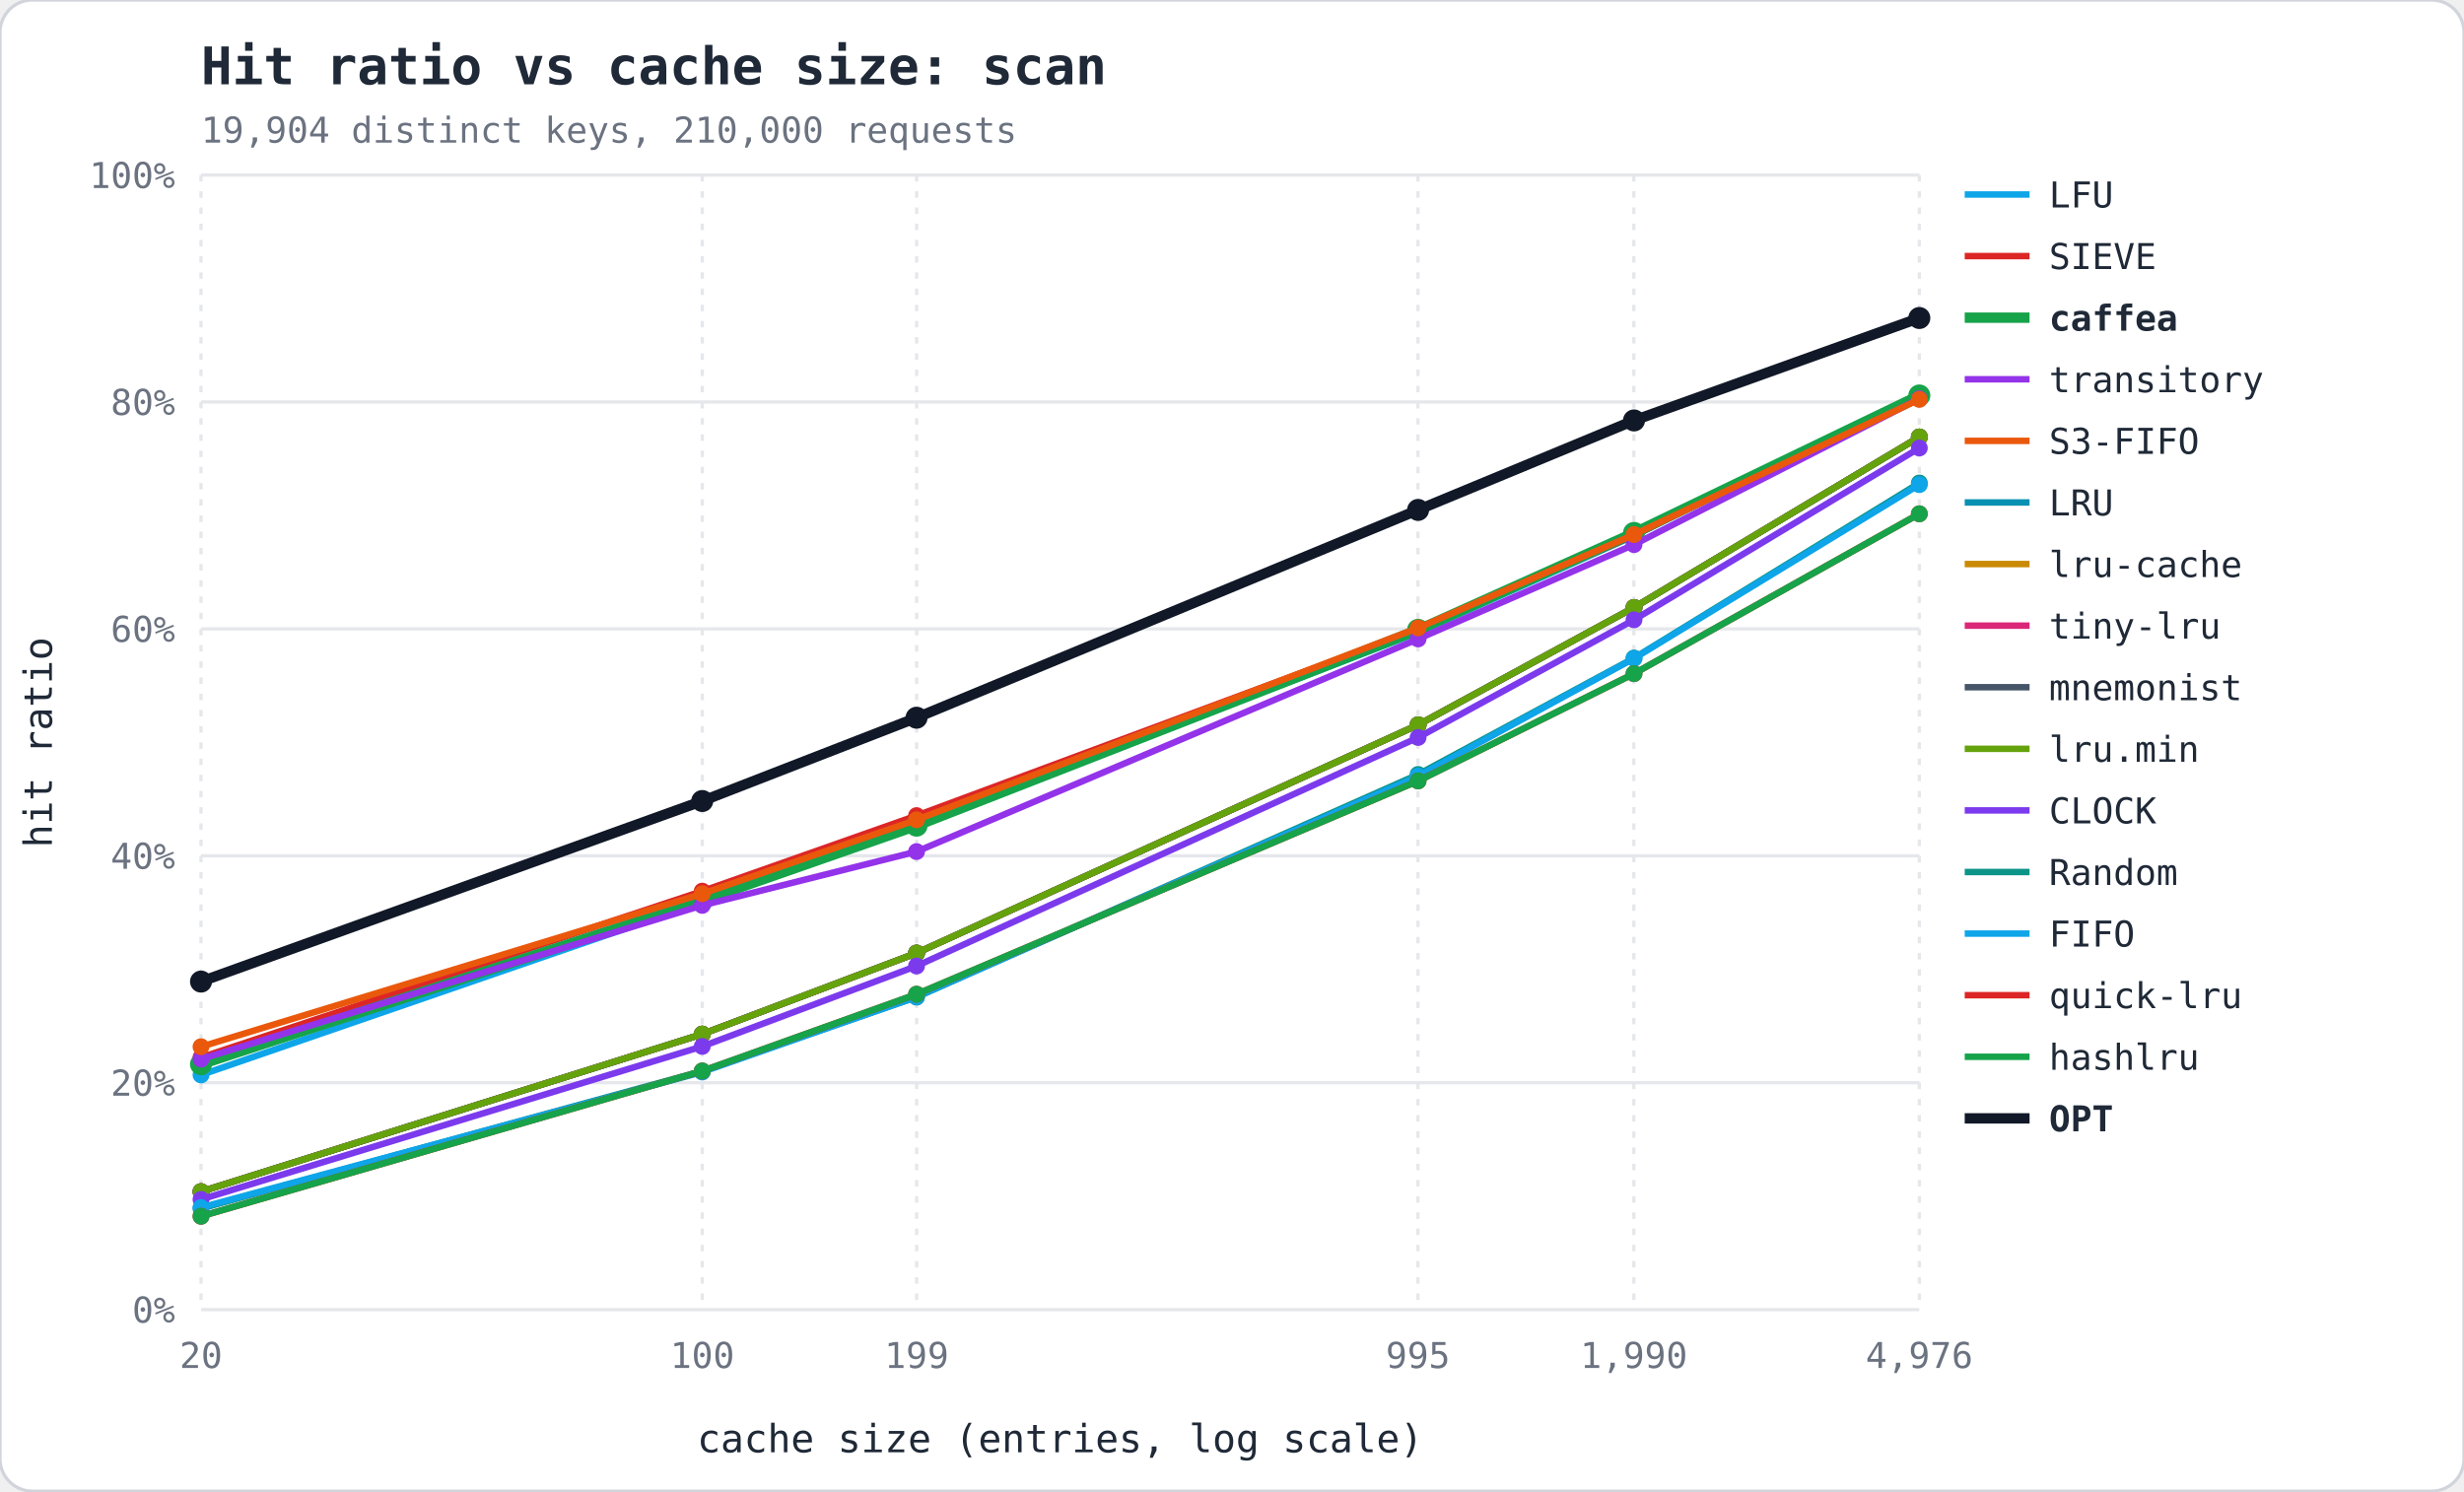
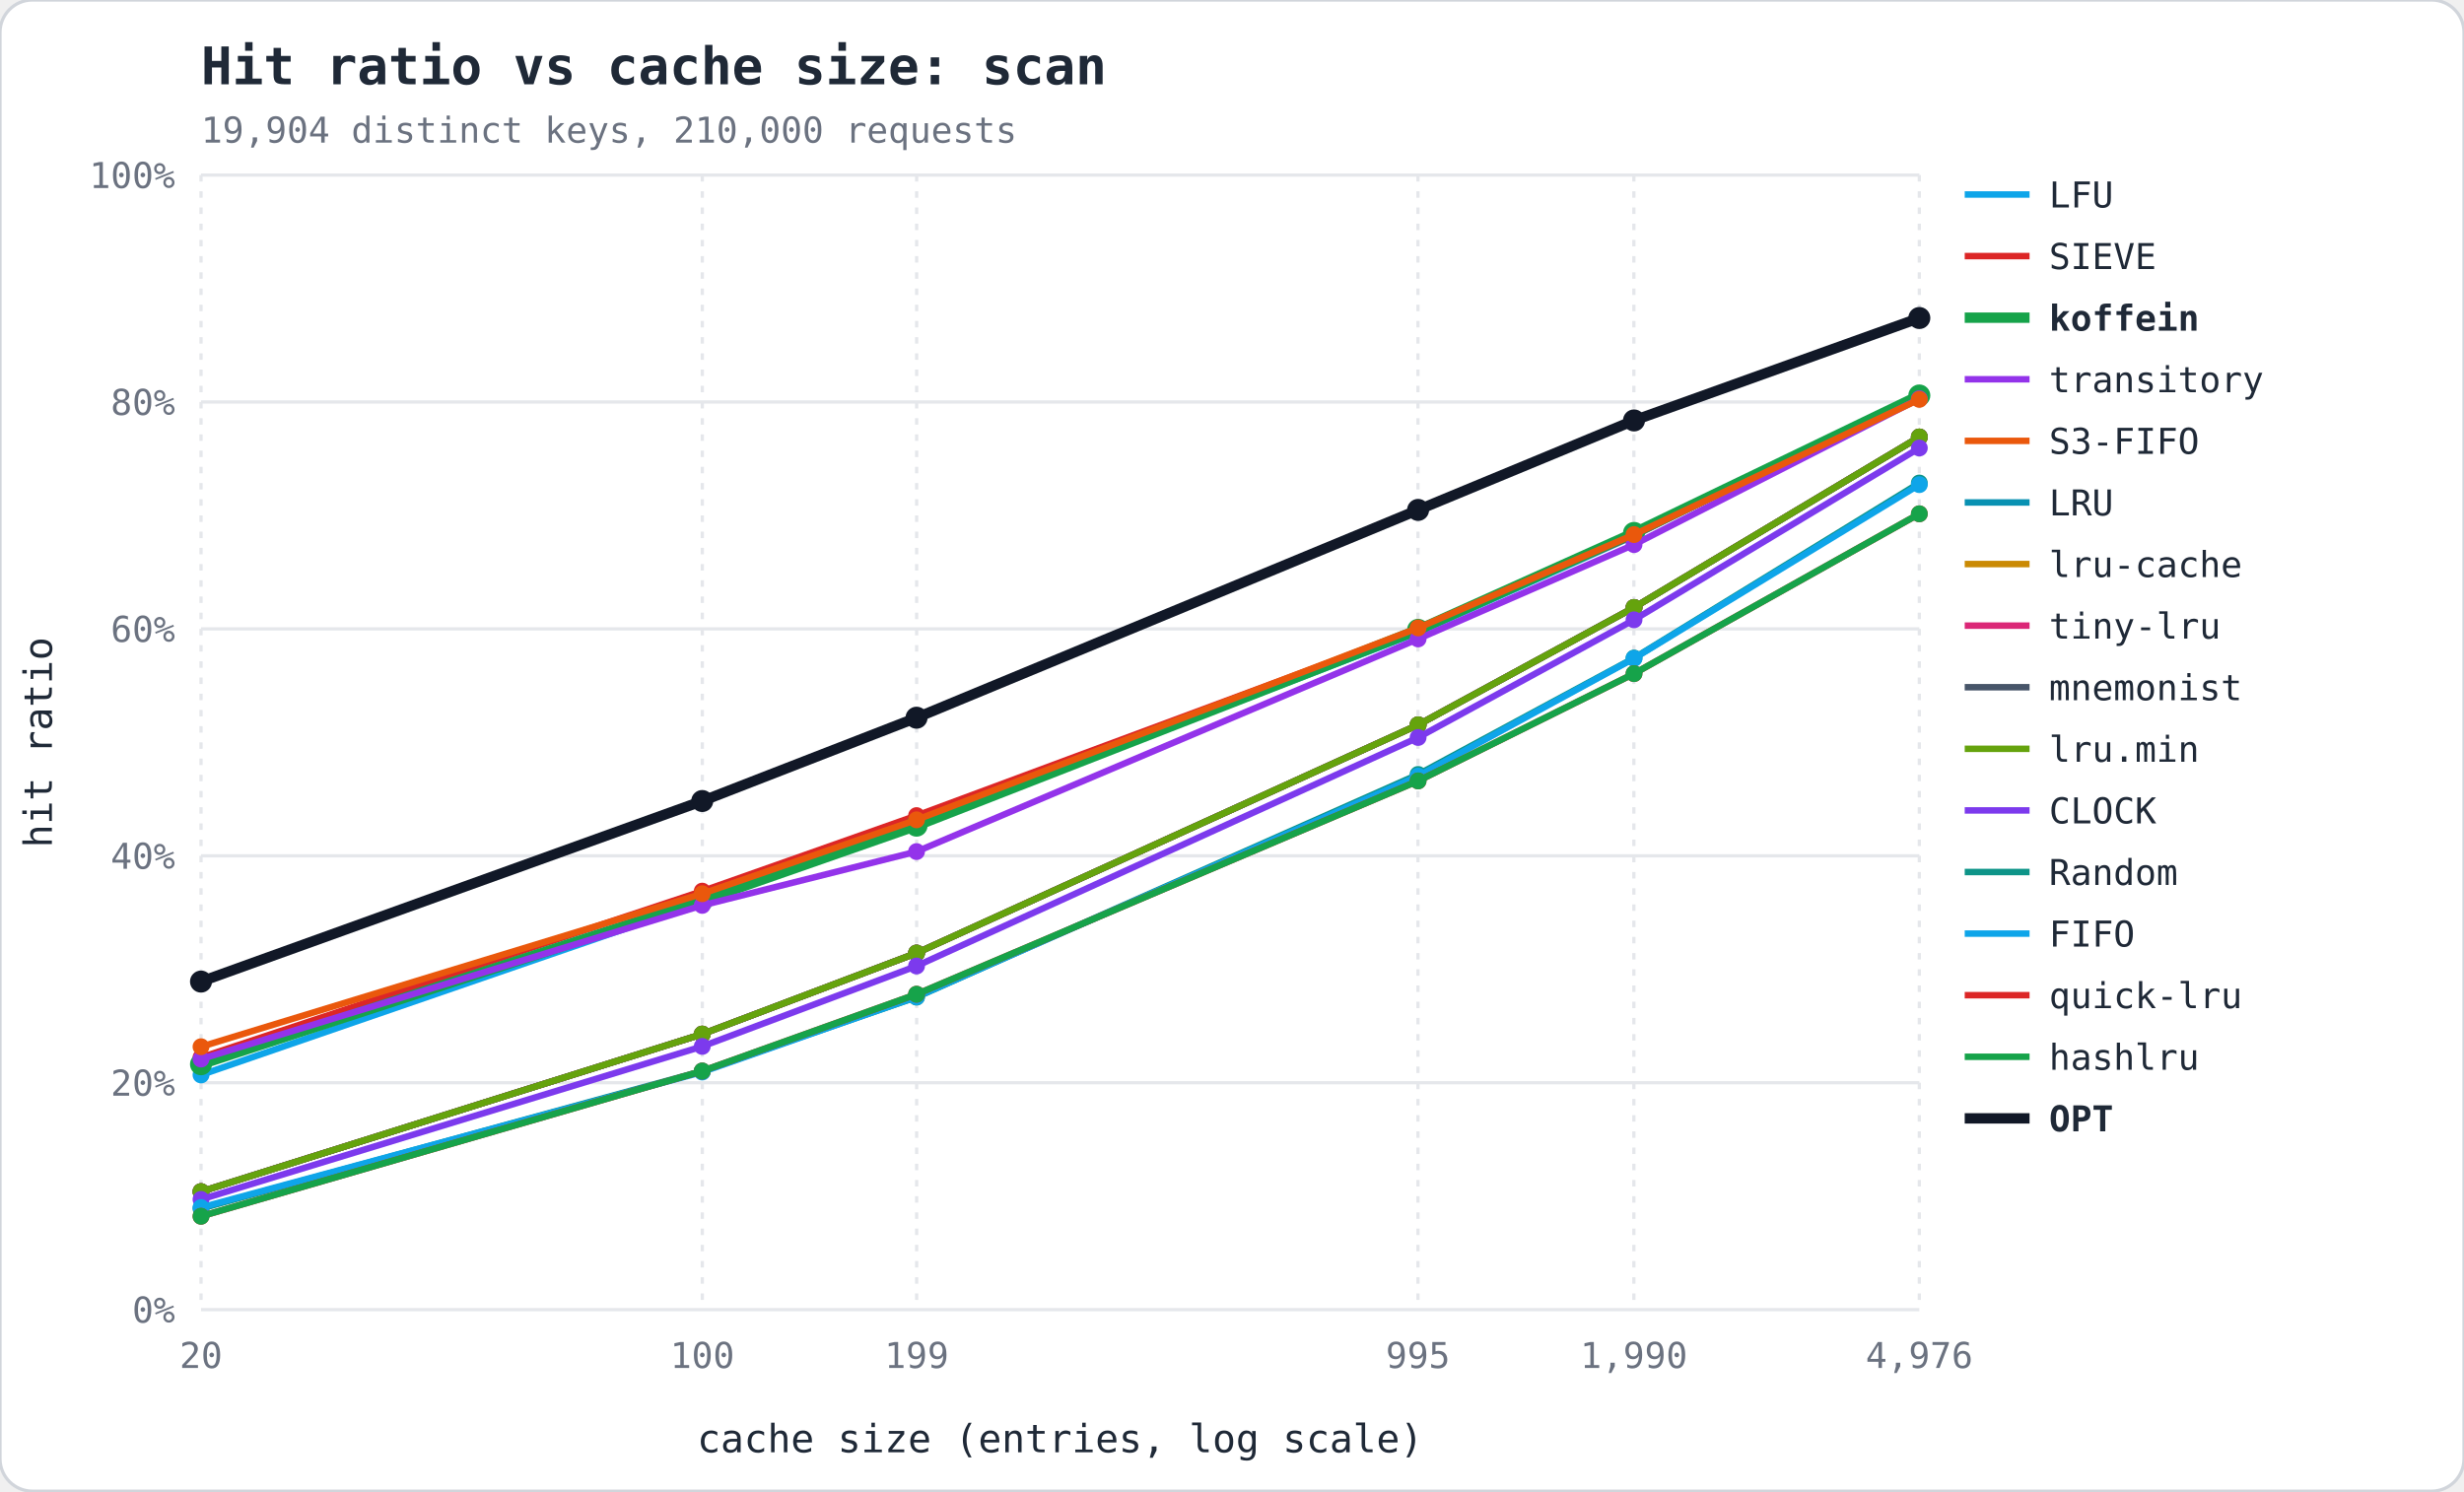
<svg xmlns="http://www.w3.org/2000/svg" viewBox="0 0 760 460" width="760" height="460" role="img">
  <rect x="0" y="0" width="760" height="460" rx="10" fill="#ffffff" stroke="#d1d5db" />
  <text x="62" y="26" font-family="ui-monospace,monospace" font-size="16" font-weight="700" fill="#1f2937">Hit ratio vs cache size: scan</text>
  <text x="62" y="44" font-family="ui-monospace,monospace" font-size="11" fill="#6b7280">19,904 distinct keys, 210,000 requests</text>
  <line x1="62" y1="404" x2="592" y2="404" stroke="#e5e7eb" />
  <text x="54" y="408" text-anchor="end" font-family="ui-monospace,monospace" font-size="11" fill="#6b7280">0%</text>
  <line x1="62" y1="334" x2="592" y2="334" stroke="#e5e7eb" />
  <text x="54" y="338" text-anchor="end" font-family="ui-monospace,monospace" font-size="11" fill="#6b7280">20%</text>
  <line x1="62" y1="264" x2="592" y2="264" stroke="#e5e7eb" />
  <text x="54" y="268" text-anchor="end" font-family="ui-monospace,monospace" font-size="11" fill="#6b7280">40%</text>
  <line x1="62" y1="194" x2="592" y2="194" stroke="#e5e7eb" />
  <text x="54" y="198" text-anchor="end" font-family="ui-monospace,monospace" font-size="11" fill="#6b7280">60%</text>
  <line x1="62" y1="124" x2="592" y2="124" stroke="#e5e7eb" />
  <text x="54" y="128" text-anchor="end" font-family="ui-monospace,monospace" font-size="11" fill="#6b7280">80%</text>
  <line x1="62" y1="54" x2="592" y2="54" stroke="#e5e7eb" />
  <text x="54" y="58" text-anchor="end" font-family="ui-monospace,monospace" font-size="11" fill="#6b7280">100%</text>
  <line x1="62" y1="54" x2="62" y2="404" stroke="#e5e7eb" stroke-dasharray="2,3" />
  <text x="62" y="422" text-anchor="middle" font-family="ui-monospace,monospace" font-size="11" fill="#6b7280">20</text>
  <line x1="216.623" y1="54" x2="216.623" y2="404" stroke="#e5e7eb" stroke-dasharray="2,3" />
  <text x="216.623" y="422" text-anchor="middle" font-family="ui-monospace,monospace" font-size="11" fill="#6b7280">100</text>
  <line x1="282.734" y1="54" x2="282.734" y2="404" stroke="#e5e7eb" stroke-dasharray="2,3" />
  <text x="282.734" y="422" text-anchor="middle" font-family="ui-monospace,monospace" font-size="11" fill="#6b7280">199</text>
  <line x1="437.357" y1="54" x2="437.357" y2="404" stroke="#e5e7eb" stroke-dasharray="2,3" />
  <text x="437.357" y="422" text-anchor="middle" font-family="ui-monospace,monospace" font-size="11" fill="#6b7280">995</text>
  <line x1="503.95" y1="54" x2="503.95" y2="404" stroke="#e5e7eb" stroke-dasharray="2,3" />
  <text x="503.95" y="422" text-anchor="middle" font-family="ui-monospace,monospace" font-size="11" fill="#6b7280">1,990</text>
  <line x1="592" y1="54" x2="592" y2="404" stroke="#e5e7eb" stroke-dasharray="2,3" />
  <text x="592" y="422" text-anchor="middle" font-family="ui-monospace,monospace" font-size="11" fill="#6b7280">4,976</text>
  <text x="327" y="448" text-anchor="middle" font-family="ui-monospace,monospace" font-size="12" fill="#1f2937">cache size (entries, log scale)</text>
  <text x="16" y="229" text-anchor="middle" font-family="ui-monospace,monospace" font-size="12" fill="#1f2937" transform="rotate(-90 16 229)">hit ratio</text>
  <polyline points="62.0,331.6 216.6,278.3 282.7,254.5 437.4,195.1 504.0,165.3 592.0,121.7" fill="none" stroke="#0ea5e9" stroke-width="2" stroke-linejoin="round" />
  <circle cx="62.0" cy="331.6" r="2.6" fill="#0ea5e9" />
  <circle cx="216.6" cy="278.3" r="2.6" fill="#0ea5e9" />
  <circle cx="282.7" cy="254.5" r="2.6" fill="#0ea5e9" />
  <circle cx="437.4" cy="195.1" r="2.6" fill="#0ea5e9" />
  <circle cx="504.0" cy="165.3" r="2.6" fill="#0ea5e9" />
  <circle cx="592.0" cy="121.7" r="2.6" fill="#0ea5e9" />
  <line x1="606" y1="60" x2="626" y2="60" stroke="#0ea5e9" stroke-width="2" />
  <text x="632" y="64" font-family="ui-monospace,monospace" font-size="11" font-weight="400" fill="#1f2937">LFU</text>
  <polyline points="62.0,326.2 216.6,274.9 282.7,251.6 437.4,194.2 504.0,165.2 592.0,121.7" fill="none" stroke="#dc2626" stroke-width="2" stroke-linejoin="round" />
  <circle cx="62.0" cy="326.2" r="2.6" fill="#dc2626" />
  <circle cx="216.6" cy="274.9" r="2.6" fill="#dc2626" />
  <circle cx="282.7" cy="251.6" r="2.6" fill="#dc2626" />
  <circle cx="437.4" cy="194.2" r="2.6" fill="#dc2626" />
  <circle cx="504.0" cy="165.2" r="2.6" fill="#dc2626" />
  <circle cx="592.0" cy="121.7" r="2.6" fill="#dc2626" />
  <line x1="606" y1="79" x2="626" y2="79" stroke="#dc2626" stroke-width="2" />
  <text x="632" y="83" font-family="ui-monospace,monospace" font-size="11" font-weight="400" fill="#1f2937">SIEVE</text>
  <polyline points="62.0,328.3 216.6,277.8 282.7,254.7 437.4,194.3 504.0,164.4 592.0,122.0" fill="none" stroke="#16a34a" stroke-width="3.2" stroke-linejoin="round" />
  <circle cx="62.0" cy="328.3" r="3.4" fill="#16a34a" />
  <circle cx="216.6" cy="277.8" r="3.4" fill="#16a34a" />
  <circle cx="282.7" cy="254.7" r="3.4" fill="#16a34a" />
  <circle cx="437.4" cy="194.3" r="3.4" fill="#16a34a" />
  <circle cx="504.0" cy="164.4" r="3.4" fill="#16a34a" />
  <circle cx="592.0" cy="122.0" r="3.4" fill="#16a34a" />
  <line x1="606" y1="98" x2="626" y2="98" stroke="#16a34a" stroke-width="3.2" />
-   <text x="632" y="102" font-family="ui-monospace,monospace" font-size="11" font-weight="700" fill="#1f2937">caffea</text>
+   <text x="632" y="102" font-family="ui-monospace,monospace" font-size="11" font-weight="700" fill="#1f2937">koffein</text>
  <polyline points="62.0,326.7 216.6,279.3 282.7,262.7 437.4,197.1 504.0,168.0 592.0,123.0" fill="none" stroke="#9333ea" stroke-width="2" stroke-linejoin="round" />
  <circle cx="62.0" cy="326.7" r="2.6" fill="#9333ea" />
  <circle cx="216.6" cy="279.3" r="2.6" fill="#9333ea" />
  <circle cx="282.7" cy="262.7" r="2.6" fill="#9333ea" />
  <circle cx="437.4" cy="197.1" r="2.6" fill="#9333ea" />
  <circle cx="504.0" cy="168.0" r="2.6" fill="#9333ea" />
  <circle cx="592.0" cy="123.0" r="2.6" fill="#9333ea" />
  <line x1="606" y1="117" x2="626" y2="117" stroke="#9333ea" stroke-width="2" />
  <text x="632" y="121" font-family="ui-monospace,monospace" font-size="11" font-weight="400" fill="#1f2937">transitory</text>
  <polyline points="62.0,322.9 216.6,275.7 282.7,252.9 437.4,193.7 504.0,164.9 592.0,123.2" fill="none" stroke="#ea580c" stroke-width="2" stroke-linejoin="round" />
  <circle cx="62.0" cy="322.9" r="2.6" fill="#ea580c" />
  <circle cx="216.6" cy="275.7" r="2.6" fill="#ea580c" />
  <circle cx="282.7" cy="252.9" r="2.6" fill="#ea580c" />
  <circle cx="437.4" cy="193.7" r="2.6" fill="#ea580c" />
  <circle cx="504.0" cy="164.9" r="2.6" fill="#ea580c" />
  <circle cx="592.0" cy="123.2" r="2.6" fill="#ea580c" />
  <line x1="606" y1="136" x2="626" y2="136" stroke="#ea580c" stroke-width="2" />
  <text x="632" y="140" font-family="ui-monospace,monospace" font-size="11" font-weight="400" fill="#1f2937">S3-FIFO</text>
  <polyline points="62.0,367.6 216.6,319.0 282.7,294.0 437.4,223.6 504.0,187.4 592.0,134.8" fill="none" stroke="#0891b2" stroke-width="2" stroke-linejoin="round" />
  <circle cx="62.0" cy="367.6" r="2.6" fill="#0891b2" />
  <circle cx="216.6" cy="319.0" r="2.6" fill="#0891b2" />
  <circle cx="282.7" cy="294.0" r="2.6" fill="#0891b2" />
  <circle cx="437.4" cy="223.6" r="2.6" fill="#0891b2" />
  <circle cx="504.0" cy="187.4" r="2.6" fill="#0891b2" />
  <circle cx="592.0" cy="134.8" r="2.6" fill="#0891b2" />
  <line x1="606" y1="155" x2="626" y2="155" stroke="#0891b2" stroke-width="2" />
  <text x="632" y="159" font-family="ui-monospace,monospace" font-size="11" font-weight="400" fill="#1f2937">LRU</text>
  <polyline points="62.0,367.6 216.6,319.0 282.7,294.0 437.4,223.6 504.0,187.4 592.0,134.8" fill="none" stroke="#ca8a04" stroke-width="2" stroke-linejoin="round" />
  <circle cx="62.0" cy="367.6" r="2.6" fill="#ca8a04" />
  <circle cx="216.6" cy="319.0" r="2.6" fill="#ca8a04" />
  <circle cx="282.7" cy="294.0" r="2.6" fill="#ca8a04" />
  <circle cx="437.4" cy="223.6" r="2.6" fill="#ca8a04" />
  <circle cx="504.0" cy="187.4" r="2.6" fill="#ca8a04" />
  <circle cx="592.0" cy="134.8" r="2.6" fill="#ca8a04" />
  <line x1="606" y1="174" x2="626" y2="174" stroke="#ca8a04" stroke-width="2" />
  <text x="632" y="178" font-family="ui-monospace,monospace" font-size="11" font-weight="400" fill="#1f2937">lru-cache</text>
  <polyline points="62.0,367.6 216.6,319.0 282.7,294.0 437.4,223.6 504.0,187.4 592.0,134.8" fill="none" stroke="#db2777" stroke-width="2" stroke-linejoin="round" />
  <circle cx="62.0" cy="367.6" r="2.6" fill="#db2777" />
  <circle cx="216.6" cy="319.0" r="2.6" fill="#db2777" />
  <circle cx="282.7" cy="294.0" r="2.6" fill="#db2777" />
  <circle cx="437.4" cy="223.6" r="2.6" fill="#db2777" />
  <circle cx="504.0" cy="187.4" r="2.6" fill="#db2777" />
  <circle cx="592.0" cy="134.8" r="2.6" fill="#db2777" />
  <line x1="606" y1="193" x2="626" y2="193" stroke="#db2777" stroke-width="2" />
  <text x="632" y="197" font-family="ui-monospace,monospace" font-size="11" font-weight="400" fill="#1f2937">tiny-lru</text>
  <polyline points="62.0,367.6 216.6,319.0 282.7,294.0 437.4,223.6 504.0,187.4 592.0,134.8" fill="none" stroke="#475569" stroke-width="2" stroke-linejoin="round" />
  <circle cx="62.0" cy="367.6" r="2.6" fill="#475569" />
  <circle cx="216.6" cy="319.0" r="2.6" fill="#475569" />
  <circle cx="282.7" cy="294.0" r="2.6" fill="#475569" />
  <circle cx="437.4" cy="223.6" r="2.6" fill="#475569" />
  <circle cx="504.0" cy="187.4" r="2.6" fill="#475569" />
  <circle cx="592.0" cy="134.8" r="2.6" fill="#475569" />
  <line x1="606" y1="212" x2="626" y2="212" stroke="#475569" stroke-width="2" />
  <text x="632" y="216" font-family="ui-monospace,monospace" font-size="11" font-weight="400" fill="#1f2937">mnemonist</text>
  <polyline points="62.0,367.6 216.6,319.0 282.7,294.0 437.4,223.6 504.0,187.4 592.0,134.8" fill="none" stroke="#65a30d" stroke-width="2" stroke-linejoin="round" />
  <circle cx="62.0" cy="367.6" r="2.6" fill="#65a30d" />
  <circle cx="216.6" cy="319.0" r="2.6" fill="#65a30d" />
  <circle cx="282.7" cy="294.0" r="2.6" fill="#65a30d" />
  <circle cx="437.4" cy="223.6" r="2.6" fill="#65a30d" />
  <circle cx="504.0" cy="187.4" r="2.6" fill="#65a30d" />
  <circle cx="592.0" cy="134.8" r="2.6" fill="#65a30d" />
  <line x1="606" y1="231" x2="626" y2="231" stroke="#65a30d" stroke-width="2" />
  <text x="632" y="235" font-family="ui-monospace,monospace" font-size="11" font-weight="400" fill="#1f2937">lru.min</text>
  <polyline points="62.0,370.0 216.6,322.8 282.7,298.0 437.4,227.5 504.0,191.2 592.0,138.2" fill="none" stroke="#7c3aed" stroke-width="2" stroke-linejoin="round" />
  <circle cx="62.0" cy="370.0" r="2.6" fill="#7c3aed" />
  <circle cx="216.6" cy="322.8" r="2.6" fill="#7c3aed" />
  <circle cx="282.7" cy="298.0" r="2.6" fill="#7c3aed" />
  <circle cx="437.4" cy="227.5" r="2.6" fill="#7c3aed" />
  <circle cx="504.0" cy="191.2" r="2.6" fill="#7c3aed" />
  <circle cx="592.0" cy="138.2" r="2.6" fill="#7c3aed" />
  <line x1="606" y1="250" x2="626" y2="250" stroke="#7c3aed" stroke-width="2" />
  <text x="632" y="254" font-family="ui-monospace,monospace" font-size="11" font-weight="400" fill="#1f2937">CLOCK</text>
  <polyline points="62.0,372.8 216.6,330.4 282.7,307.6 437.4,238.9 504.0,203.0 592.0,149.0" fill="none" stroke="#0d9488" stroke-width="2" stroke-linejoin="round" />
  <circle cx="62.0" cy="372.8" r="2.6" fill="#0d9488" />
  <circle cx="216.6" cy="330.4" r="2.6" fill="#0d9488" />
  <circle cx="282.7" cy="307.6" r="2.6" fill="#0d9488" />
  <circle cx="437.4" cy="238.9" r="2.6" fill="#0d9488" />
  <circle cx="504.0" cy="203.0" r="2.6" fill="#0d9488" />
  <circle cx="592.0" cy="149.0" r="2.6" fill="#0d9488" />
  <line x1="606" y1="269" x2="626" y2="269" stroke="#0d9488" stroke-width="2" />
  <text x="632" y="273" font-family="ui-monospace,monospace" font-size="11" font-weight="400" fill="#1f2937">Random</text>
  <polyline points="62.0,372.5 216.6,330.7 282.7,307.5 437.4,239.4 504.0,203.1 592.0,149.5" fill="none" stroke="#0ea5e9" stroke-width="2" stroke-linejoin="round" />
  <circle cx="62.0" cy="372.5" r="2.6" fill="#0ea5e9" />
  <circle cx="216.6" cy="330.7" r="2.6" fill="#0ea5e9" />
  <circle cx="282.7" cy="307.5" r="2.6" fill="#0ea5e9" />
  <circle cx="437.4" cy="239.4" r="2.6" fill="#0ea5e9" />
  <circle cx="504.0" cy="203.1" r="2.6" fill="#0ea5e9" />
  <circle cx="592.0" cy="149.5" r="2.6" fill="#0ea5e9" />
  <line x1="606" y1="288" x2="626" y2="288" stroke="#0ea5e9" stroke-width="2" />
  <text x="632" y="292" font-family="ui-monospace,monospace" font-size="11" font-weight="400" fill="#1f2937">FIFO</text>
  <polyline points="62.0,375.2 216.6,330.4 282.7,306.7 437.4,240.9 504.0,207.8 592.0,158.5" fill="none" stroke="#dc2626" stroke-width="2" stroke-linejoin="round" />
  <circle cx="62.0" cy="375.2" r="2.6" fill="#dc2626" />
  <circle cx="216.6" cy="330.4" r="2.6" fill="#dc2626" />
  <circle cx="282.7" cy="306.7" r="2.6" fill="#dc2626" />
  <circle cx="437.4" cy="240.9" r="2.6" fill="#dc2626" />
  <circle cx="504.0" cy="207.8" r="2.6" fill="#dc2626" />
  <circle cx="592.0" cy="158.5" r="2.6" fill="#dc2626" />
  <line x1="606" y1="307" x2="626" y2="307" stroke="#dc2626" stroke-width="2" />
  <text x="632" y="311" font-family="ui-monospace,monospace" font-size="11" font-weight="400" fill="#1f2937">quick-lru</text>
  <polyline points="62.0,375.2 216.6,330.4 282.7,306.7 437.4,240.9 504.0,207.8 592.0,158.5" fill="none" stroke="#16a34a" stroke-width="2" stroke-linejoin="round" />
  <circle cx="62.0" cy="375.2" r="2.6" fill="#16a34a" />
  <circle cx="216.6" cy="330.4" r="2.6" fill="#16a34a" />
  <circle cx="282.7" cy="306.7" r="2.6" fill="#16a34a" />
  <circle cx="437.4" cy="240.9" r="2.6" fill="#16a34a" />
  <circle cx="504.0" cy="207.8" r="2.6" fill="#16a34a" />
  <circle cx="592.0" cy="158.5" r="2.6" fill="#16a34a" />
  <line x1="606" y1="326" x2="626" y2="326" stroke="#16a34a" stroke-width="2" />
  <text x="632" y="330" font-family="ui-monospace,monospace" font-size="11" font-weight="400" fill="#1f2937">hashlru</text>
  <polyline points="62.0,302.8 216.6,247.1 282.7,221.4 437.4,157.3 504.0,129.7 592.0,98.1" fill="none" stroke="#111827" stroke-width="3.2" stroke-linejoin="round" />
  <circle cx="62.0" cy="302.8" r="3.4" fill="#111827" />
  <circle cx="216.6" cy="247.1" r="3.4" fill="#111827" />
  <circle cx="282.7" cy="221.4" r="3.4" fill="#111827" />
  <circle cx="437.4" cy="157.3" r="3.4" fill="#111827" />
  <circle cx="504.0" cy="129.7" r="3.4" fill="#111827" />
  <circle cx="592.0" cy="98.1" r="3.4" fill="#111827" />
  <line x1="606" y1="345" x2="626" y2="345" stroke="#111827" stroke-width="3.2" />
  <text x="632" y="349" font-family="ui-monospace,monospace" font-size="11" font-weight="700" fill="#1f2937">OPT</text>
</svg>
